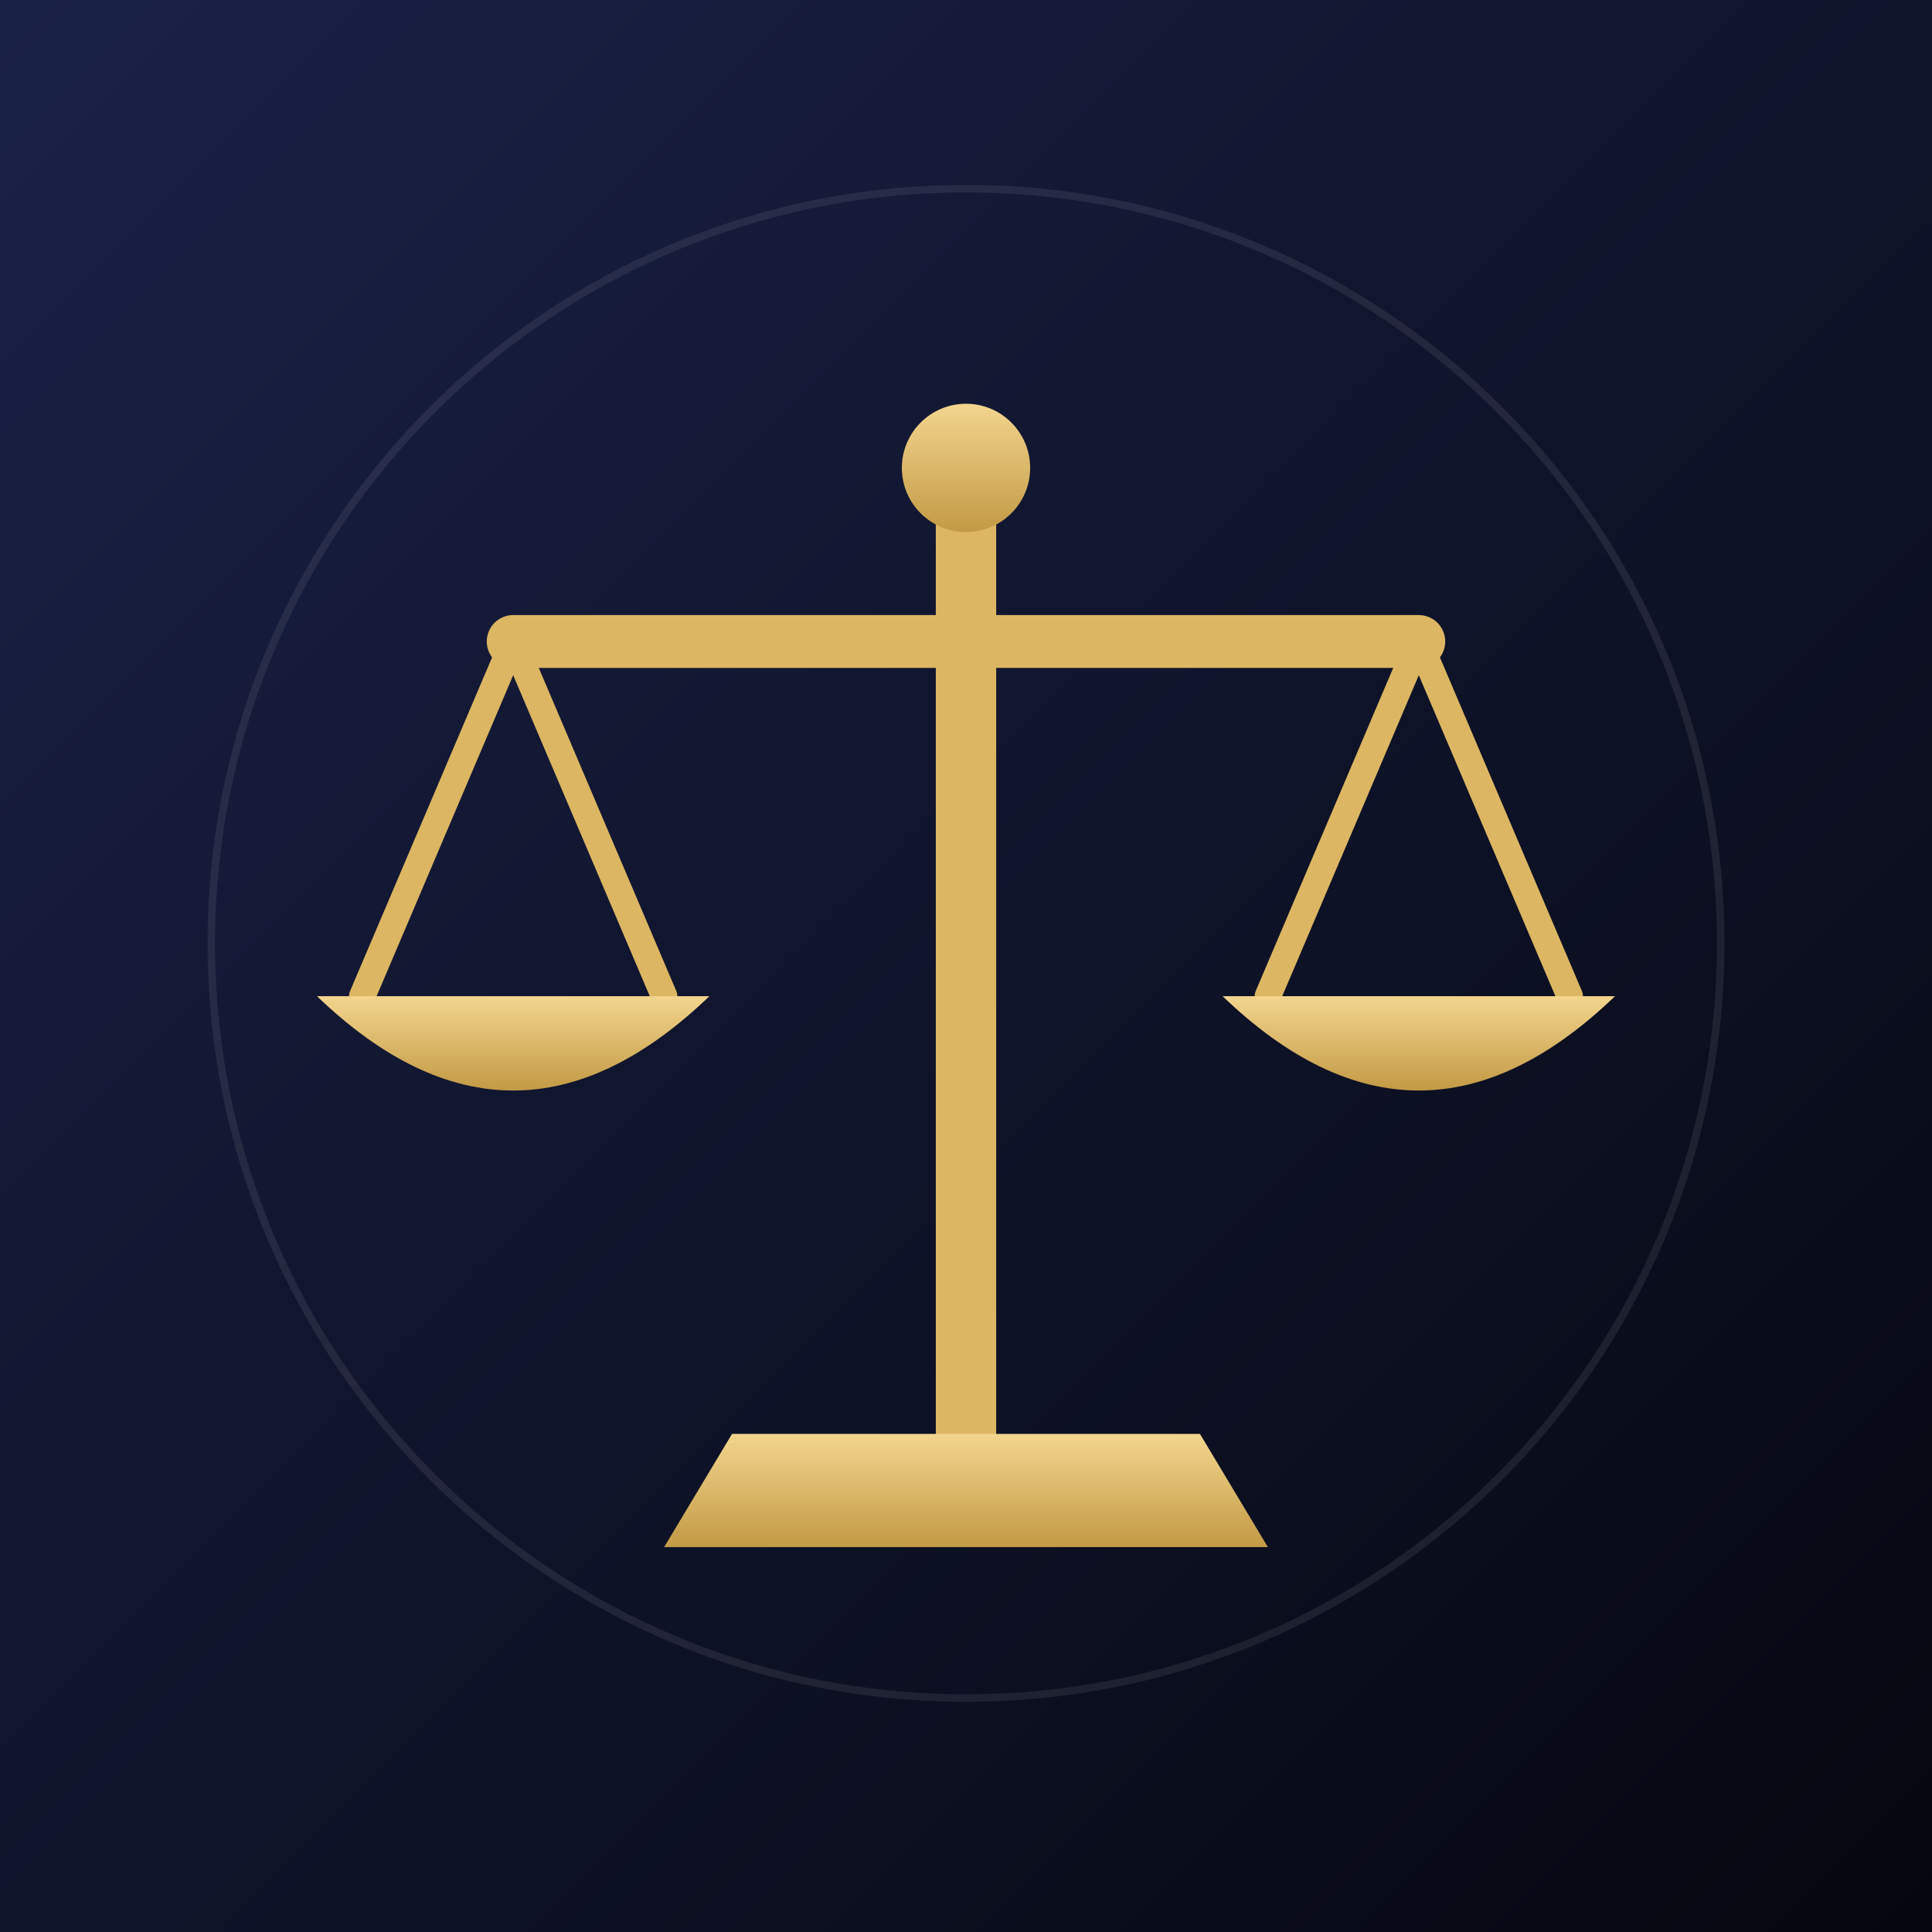
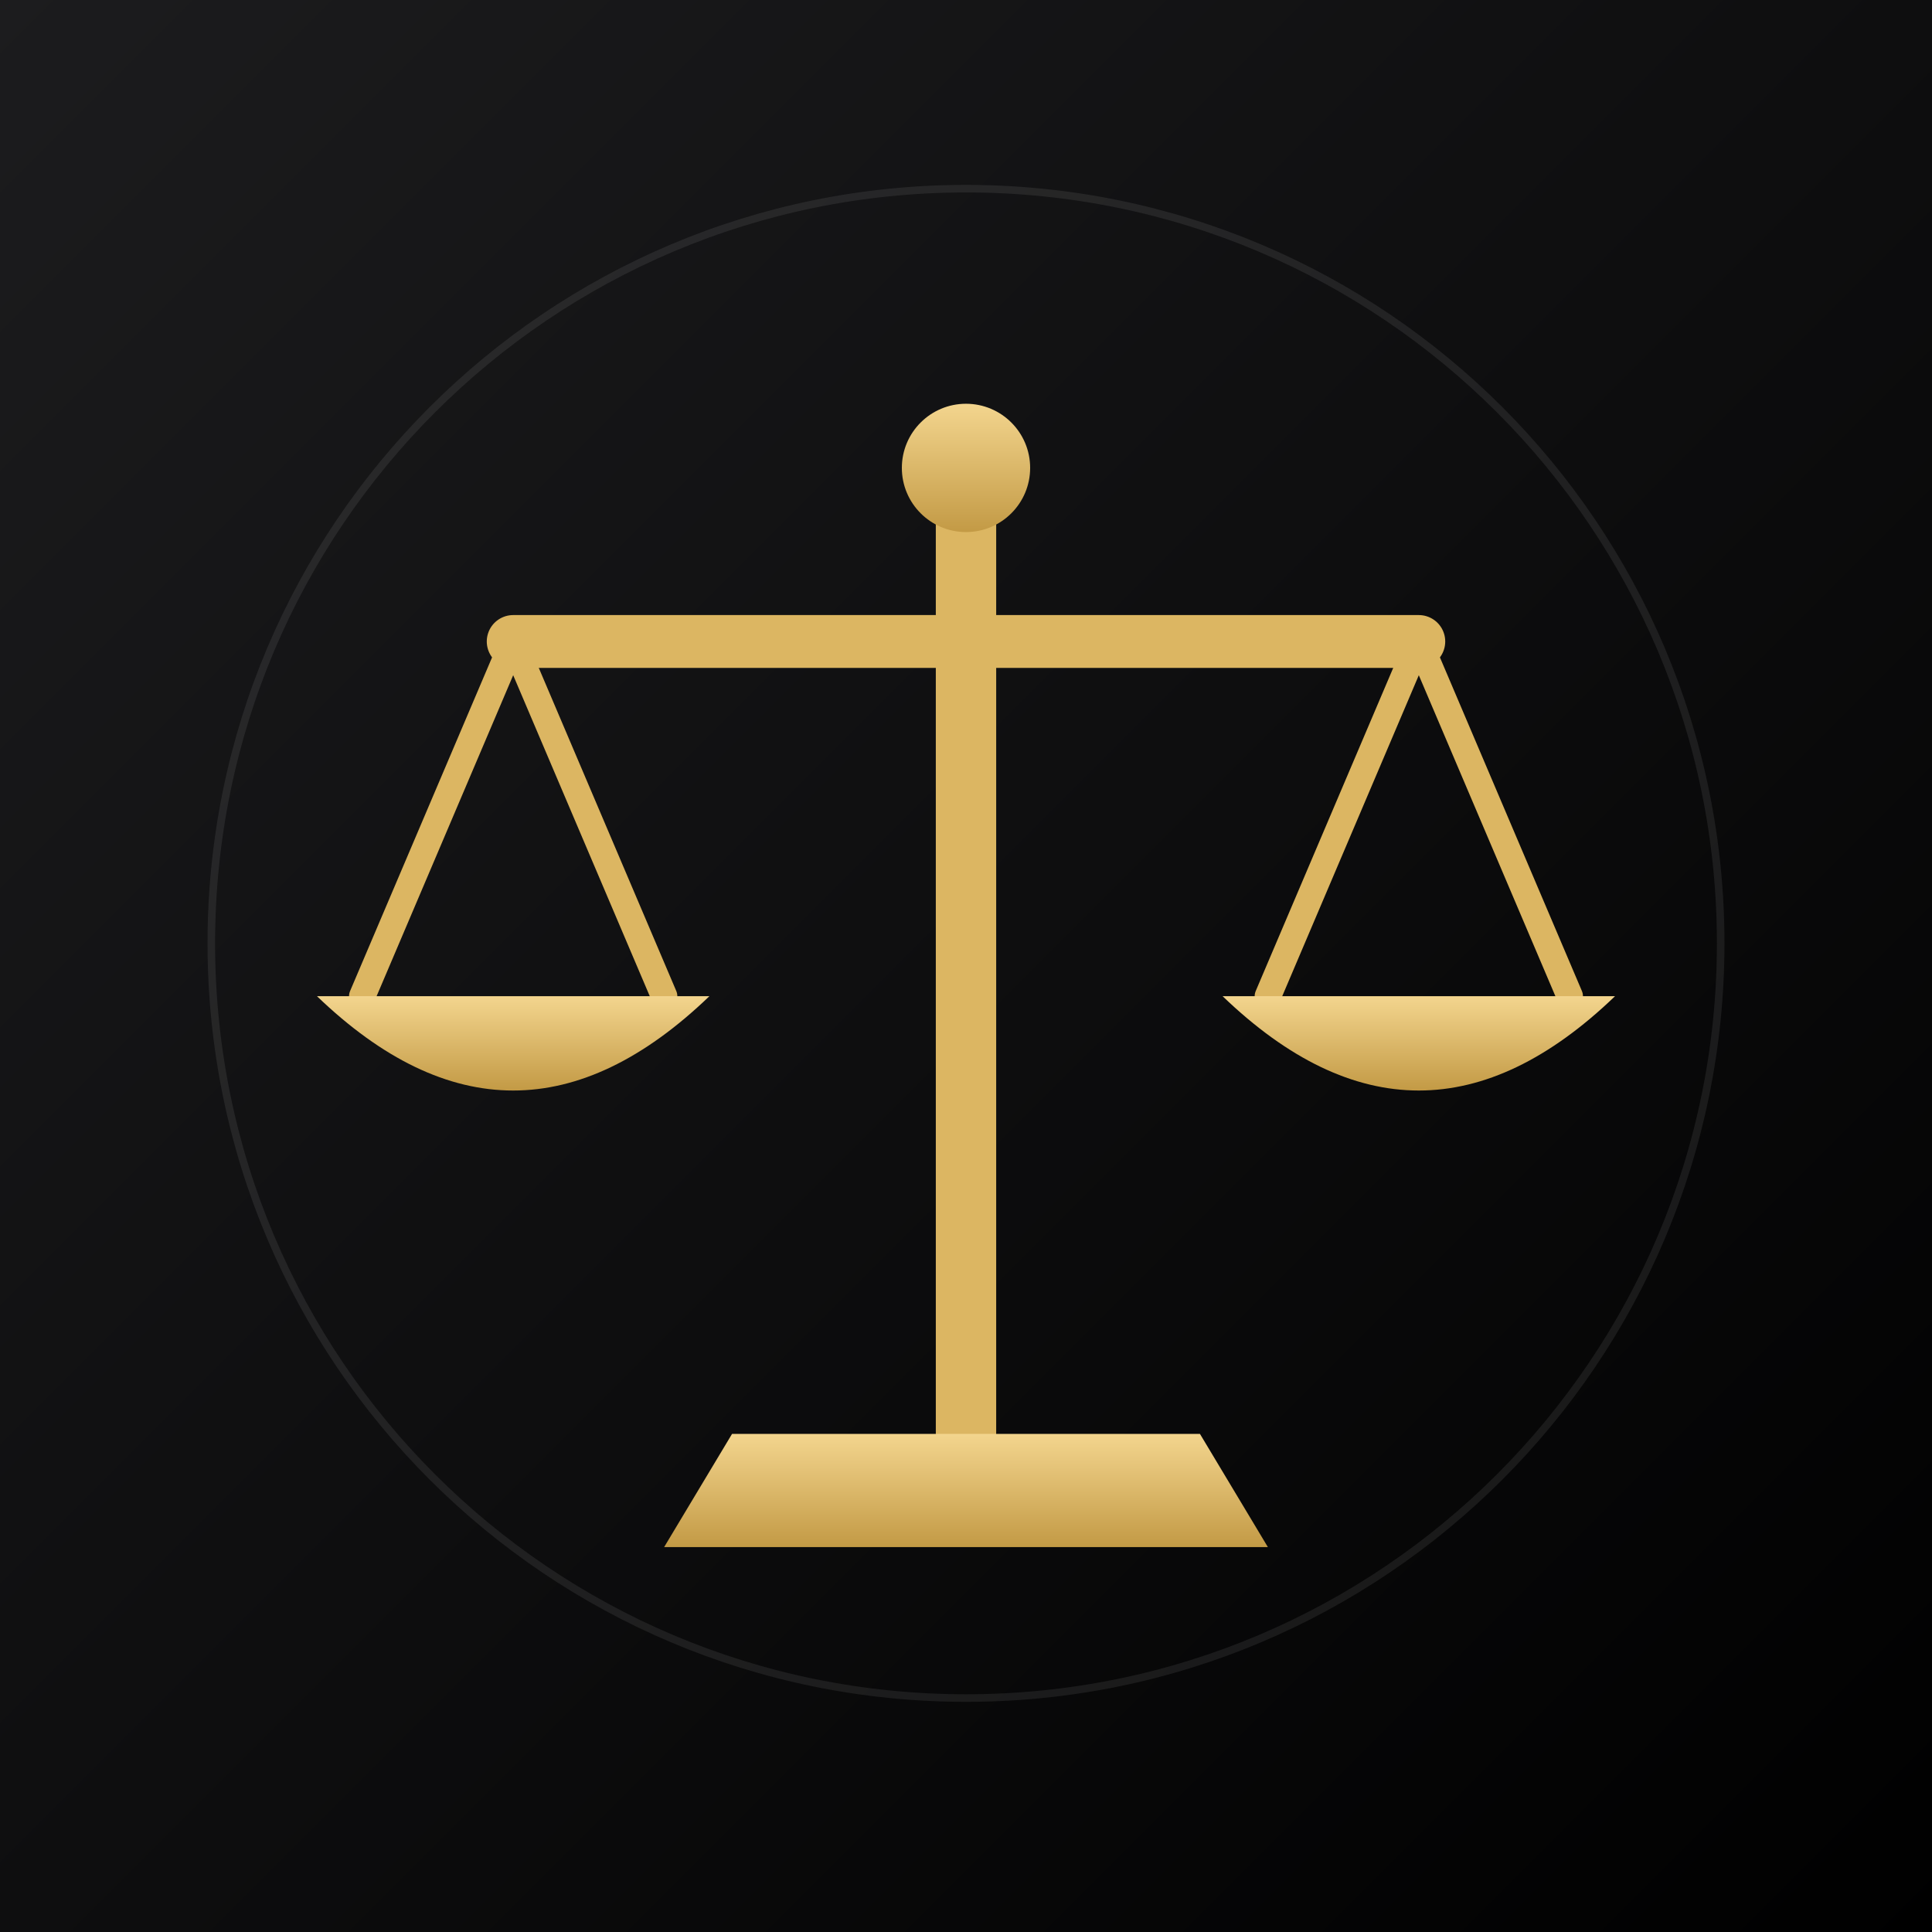
<svg xmlns="http://www.w3.org/2000/svg" viewBox="0 0 512 512">
  <defs>
    <linearGradient id="bg" x1="0" y1="0" x2="1" y2="1">
-       <stop offset="0" stop-color="#1a2147" />
-       <stop offset="1" stop-color="#05070f" />
+       <stop offset="0" stop-color="#1c1c1e" />
+       <stop offset="1" stop-color="#000000" />
    </linearGradient>
    <linearGradient id="gd" x1="0" y1="0" x2="0" y2="1">
      <stop offset="0" stop-color="#f3d58e" />
      <stop offset="1" stop-color="#c39a45" />
    </linearGradient>
  </defs>
  <rect width="512" height="512" fill="url(#bg)" />
  <circle cx="256" cy="250" r="200" fill="none" stroke="#ffffff" stroke-opacity=".08" stroke-width="2" />
  <g transform="translate(256 262)" fill="none" stroke="#dcb662" stroke-linecap="round" stroke-linejoin="round">
    <line x1="0" y1="-128" x2="0" y2="118" stroke-width="16" />
    <line x1="-120" y1="-92" x2="120" y2="-92" stroke-width="14" />
    <line x1="-120" y1="-92" x2="-160" y2="2" stroke-width="7" />
    <line x1="-120" y1="-92" x2="-80" y2="2" stroke-width="7" />
    <line x1="120" y1="-92" x2="80" y2="2" stroke-width="7" />
    <line x1="120" y1="-92" x2="160" y2="2" stroke-width="7" />
  </g>
  <g transform="translate(256 262)" fill="url(#gd)">
    <circle cx="0" cy="-138" r="17" />
    <path d="M-172 2 Q-120 52 -68 2 Z" />
    <path d="M68 2 Q120 52 172 2 Z" />
    <path d="M-62 118 h124 l18 30 h-160 z" />
  </g>
</svg>
